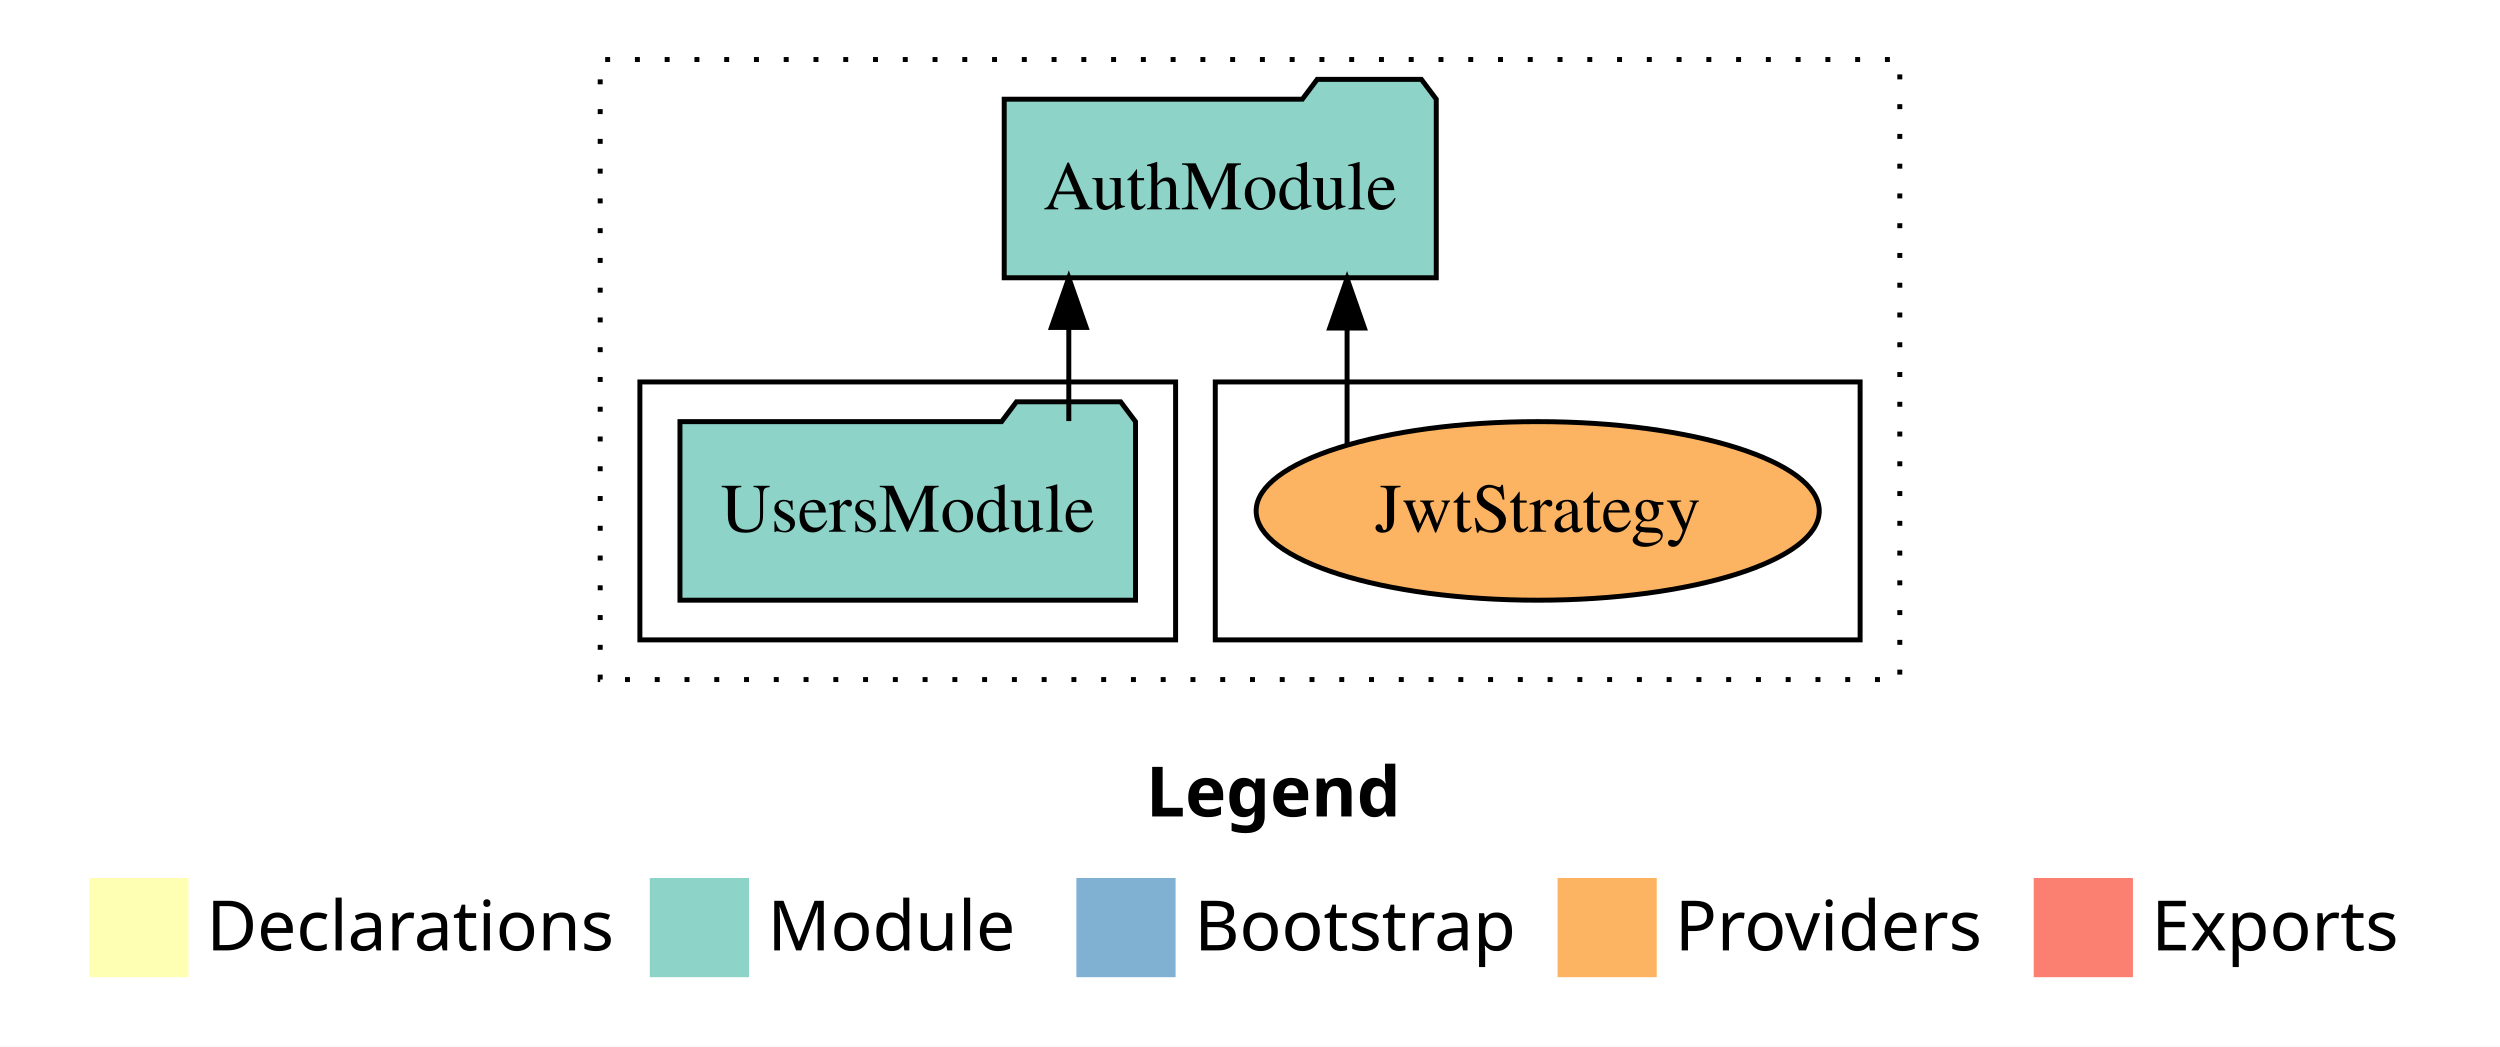
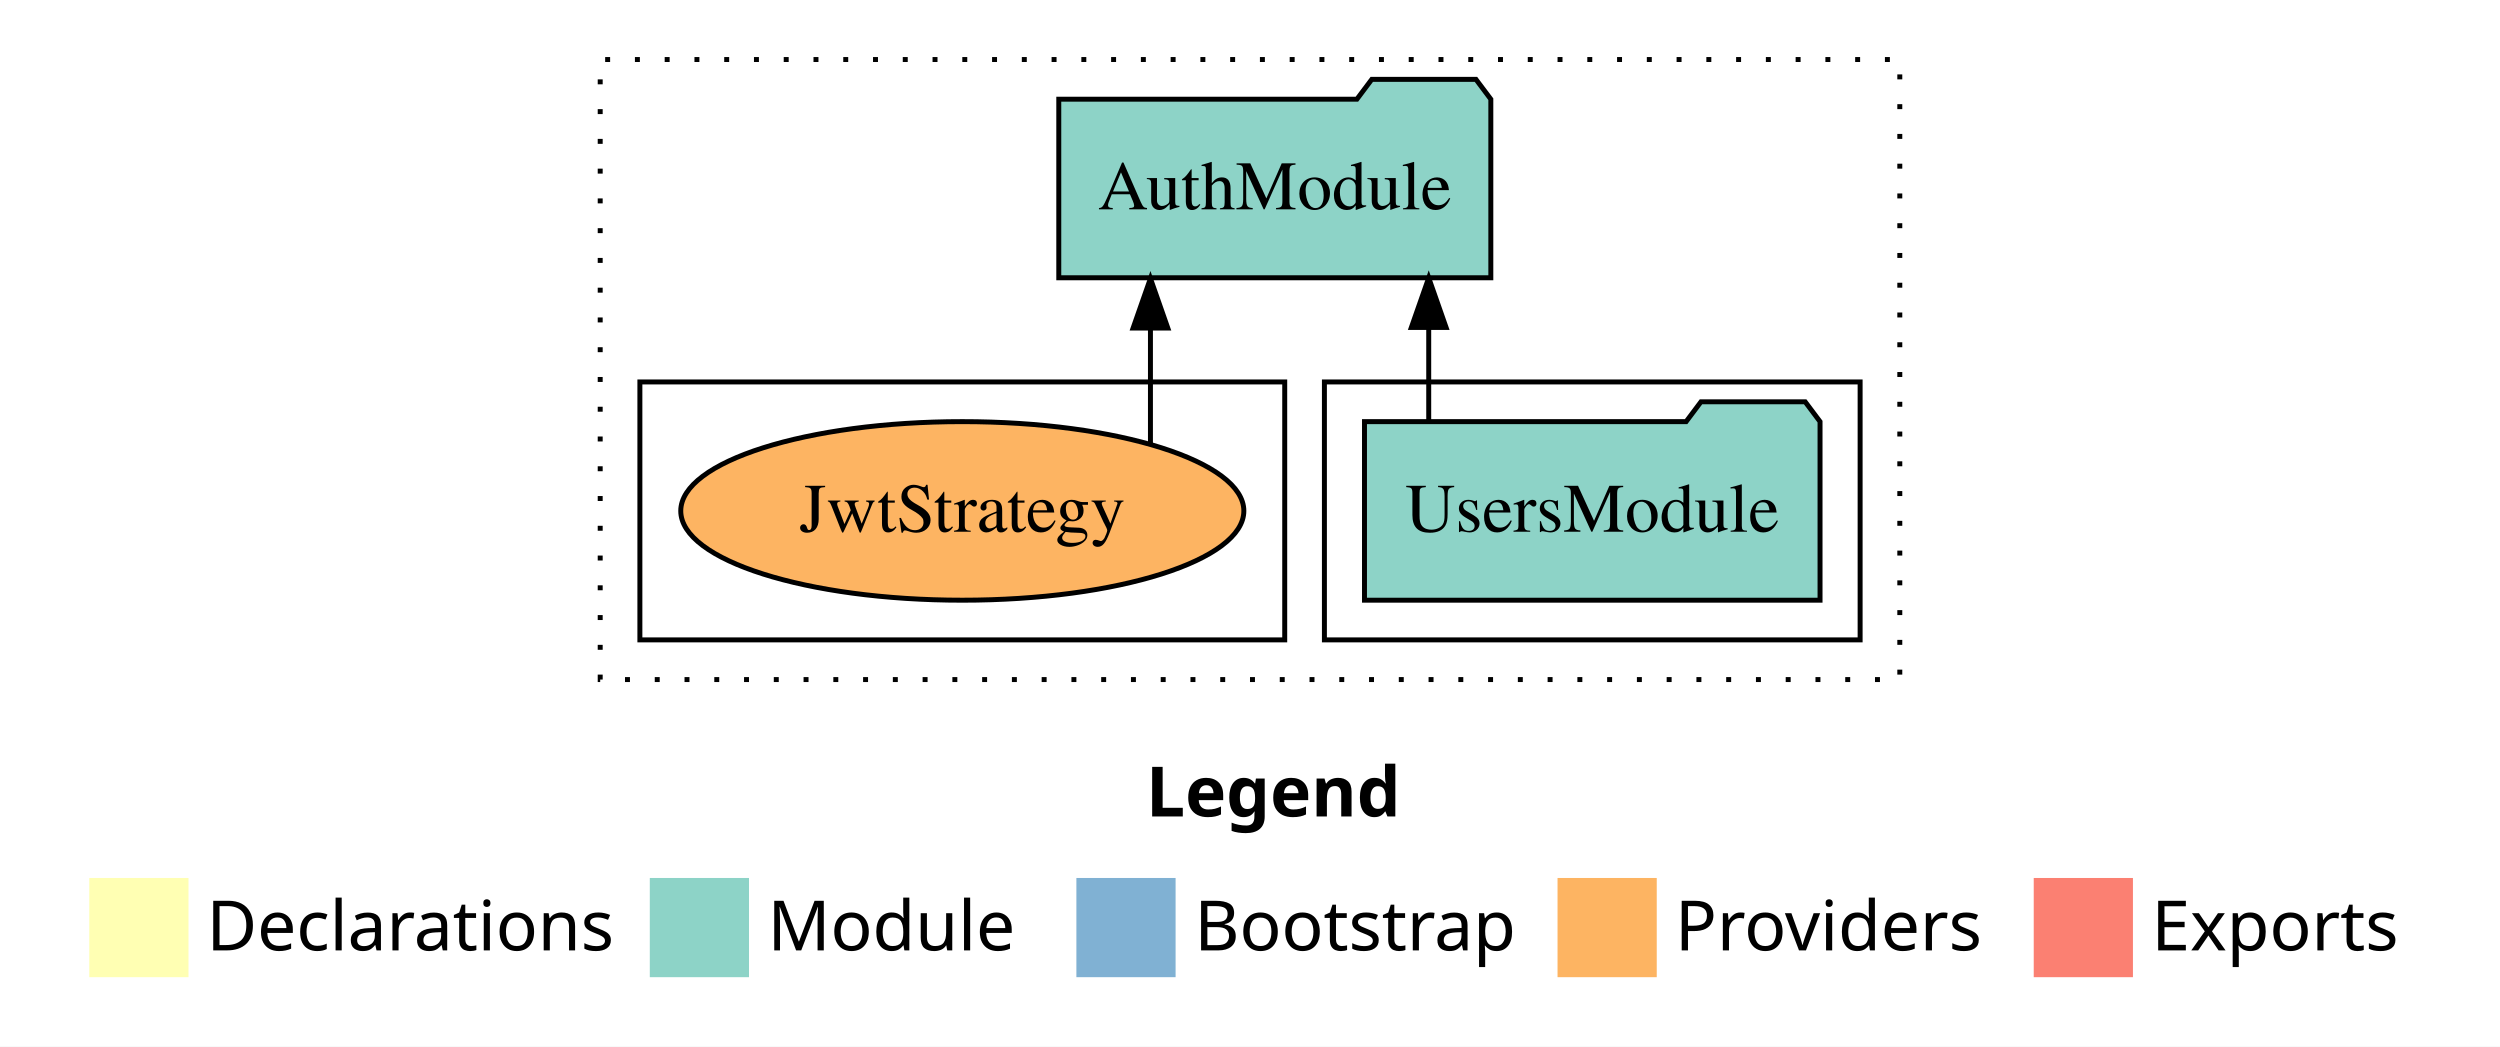
<svg xmlns="http://www.w3.org/2000/svg" width="504pt" height="211pt" viewBox="0.00 0.00 504.00 211.00">
  <g id="graph0" class="graph" transform="scale(1 1) rotate(0) translate(4 207)">
    <polygon fill="white" stroke="transparent" points="-4,4 -4,-207 500,-207 500,4 -4,4" />
    <text text-anchor="start" x="227.01" y="-42.4" font-family="Times-12" font-weight="bold" font-size="14.00">Legend</text>
    <polygon fill="#ffffb3" stroke="transparent" points="14,-10 14,-30 34,-30 34,-10 14,-10" />
    <text text-anchor="start" x="37.63" y="-15.4" font-family="Times-12" font-size="14.00">  Declarations</text>
    <polygon fill="#8dd3c7" stroke="transparent" points="127,-10 127,-30 147,-30 147,-10 127,-10" />
    <text text-anchor="start" x="150.73" y="-15.4" font-family="Times-12" font-size="14.00">  Module</text>
    <polygon fill="#80b1d3" stroke="transparent" points="213,-10 213,-30 233,-30 233,-10 213,-10" />
    <text text-anchor="start" x="236.78" y="-15.4" font-family="Times-12" font-size="14.00">  Bootstrap</text>
    <polygon fill="#fdb462" stroke="transparent" points="310,-10 310,-30 330,-30 330,-10 310,-10" />
    <text text-anchor="start" x="333.67" y="-15.4" font-family="Times-12" font-size="14.00">  Providers</text>
    <polygon fill="#fb8072" stroke="transparent" points="406,-10 406,-30 426,-30 426,-10 406,-10" />
    <text text-anchor="start" x="429.73" y="-15.4" font-family="Times-12" font-size="14.00">  Exports</text>
    <g id="clust1" class="cluster">
      <polygon fill="none" stroke="black" stroke-dasharray="1,5" points="117,-70 117,-195 379,-195 379,-70 117,-70" />
    </g>
+     <g id="clust3" class="cluster">
+       <polygon fill="none" stroke="black" points="263,-78 263,-130 371,-130 371,-78 263,-78" />
+     </g>
    <g id="clust6" class="cluster">
-       <polygon fill="none" stroke="black" points="241,-78 241,-130 371,-130 371,-78 241,-78" />
-     </g>
-     <g id="clust3" class="cluster">
-       <polygon fill="none" stroke="black" points="125,-78 125,-130 233,-130 233,-78 125,-78" />
+       <polygon fill="none" stroke="black" points="125,-78 125,-130 255,-130 255,-78 125,-78" />
    </g>
    <g id="node1" class="node">
-       <polygon fill="#8dd3c7" stroke="black" points="224.92,-122 221.92,-126 200.92,-126 197.92,-122 133.08,-122 133.08,-86 224.92,-86 224.92,-122" />
-       <text text-anchor="middle" x="179" y="-99.8" font-family="Times,serif" font-size="14.00">UsersModule</text>
+       <polygon fill="#8dd3c7" stroke="black" points="362.92,-122 359.92,-126 338.92,-126 335.92,-122 271.08,-122 271.08,-86 362.92,-86 362.92,-122" />
+       <text text-anchor="middle" x="317" y="-99.8" font-family="Times,serif" font-size="14.00">UsersModule</text>
    </g>
    <g id="node2" class="node">
-       <polygon fill="#8dd3c7" stroke="black" points="285.55,-187 282.55,-191 261.55,-191 258.55,-187 198.45,-187 198.45,-151 285.55,-151 285.55,-187" />
-       <text text-anchor="middle" x="242" y="-164.8" font-family="Times,serif" font-size="14.00">AuthModule</text>
+       <polygon fill="#8dd3c7" stroke="black" points="296.55,-187 293.55,-191 272.55,-191 269.55,-187 209.45,-187 209.45,-151 296.55,-151 296.55,-187" />
+       <text text-anchor="middle" x="253" y="-164.8" font-family="Times,serif" font-size="14.00">AuthModule</text>
    </g>
    <g id="edge1" class="edge">
-       <path fill="none" stroke="black" d="M211.47,-122.11C211.47,-122.11 211.47,-140.99 211.47,-140.99" />
-       <polygon fill="black" stroke="black" points="207.97,-140.99 211.47,-150.99 214.97,-140.99 207.97,-140.99" />
+       <path fill="none" stroke="black" d="M284.03,-122.11C284.03,-122.11 284.03,-140.99 284.03,-140.99" />
+       <polygon fill="black" stroke="black" points="280.53,-140.99 284.03,-150.99 287.53,-140.99 280.53,-140.99" />
    </g>
    <g id="node3" class="node">
-       <ellipse fill="#fdb462" stroke="black" cx="306" cy="-104" rx="56.76" ry="18" />
-       <text text-anchor="middle" x="306" y="-99.8" font-family="Times,serif" font-size="14.00">JwtStrategy</text>
+       <ellipse fill="#fdb462" stroke="black" cx="190" cy="-104" rx="56.76" ry="18" />
+       <text text-anchor="middle" x="190" y="-99.8" font-family="Times,serif" font-size="14.00">JwtStrategy</text>
    </g>
    <g id="edge2" class="edge">
-       <path fill="none" stroke="black" d="M267.57,-117.47C267.57,-117.47 267.57,-140.86 267.57,-140.86" />
-       <polygon fill="black" stroke="black" points="264.07,-140.86 267.57,-150.86 271.07,-140.86 264.07,-140.86" />
+       <path fill="none" stroke="black" d="M227.93,-117.47C227.93,-117.47 227.93,-140.86 227.93,-140.86" />
+       <polygon fill="black" stroke="black" points="224.43,-140.86 227.93,-150.86 231.43,-140.86 224.43,-140.86" />
    </g>
  </g>
</svg>
